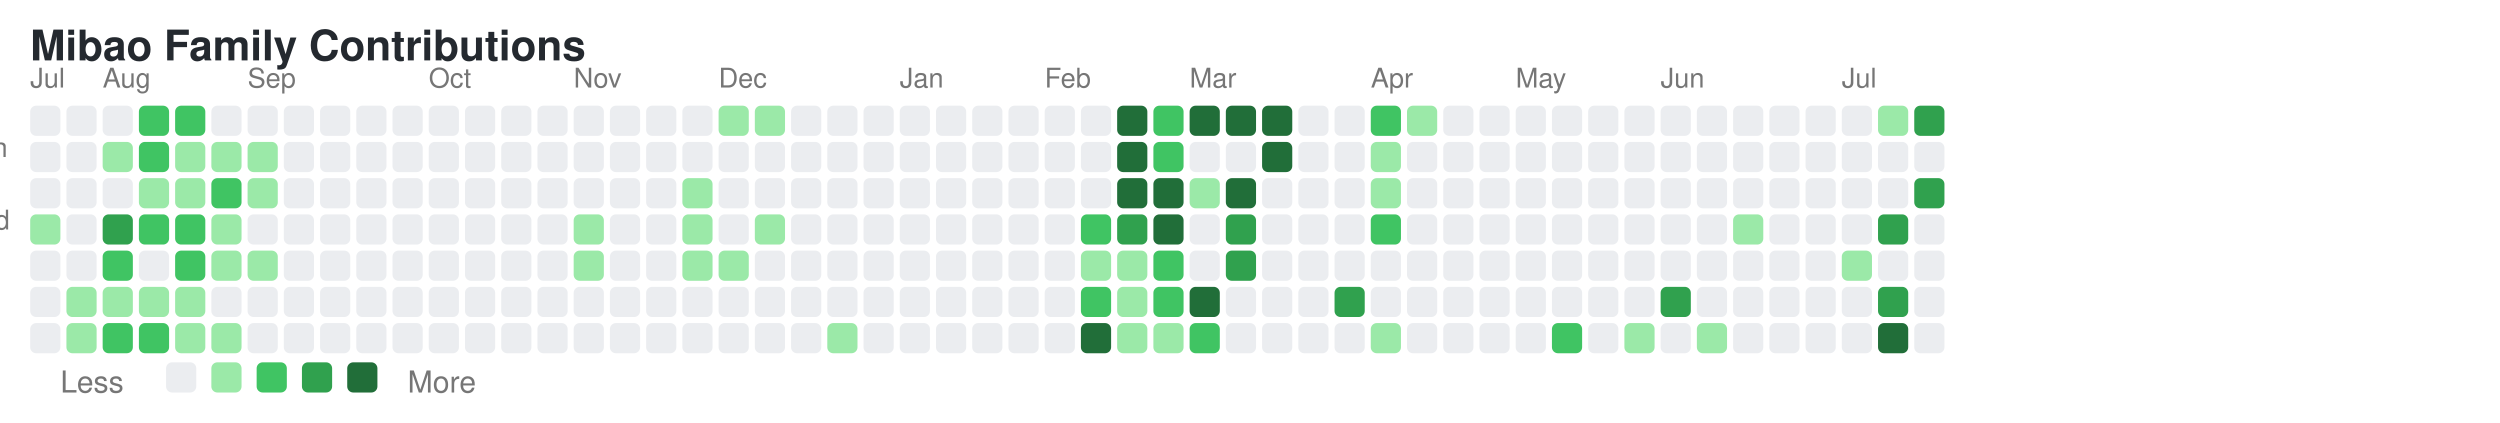
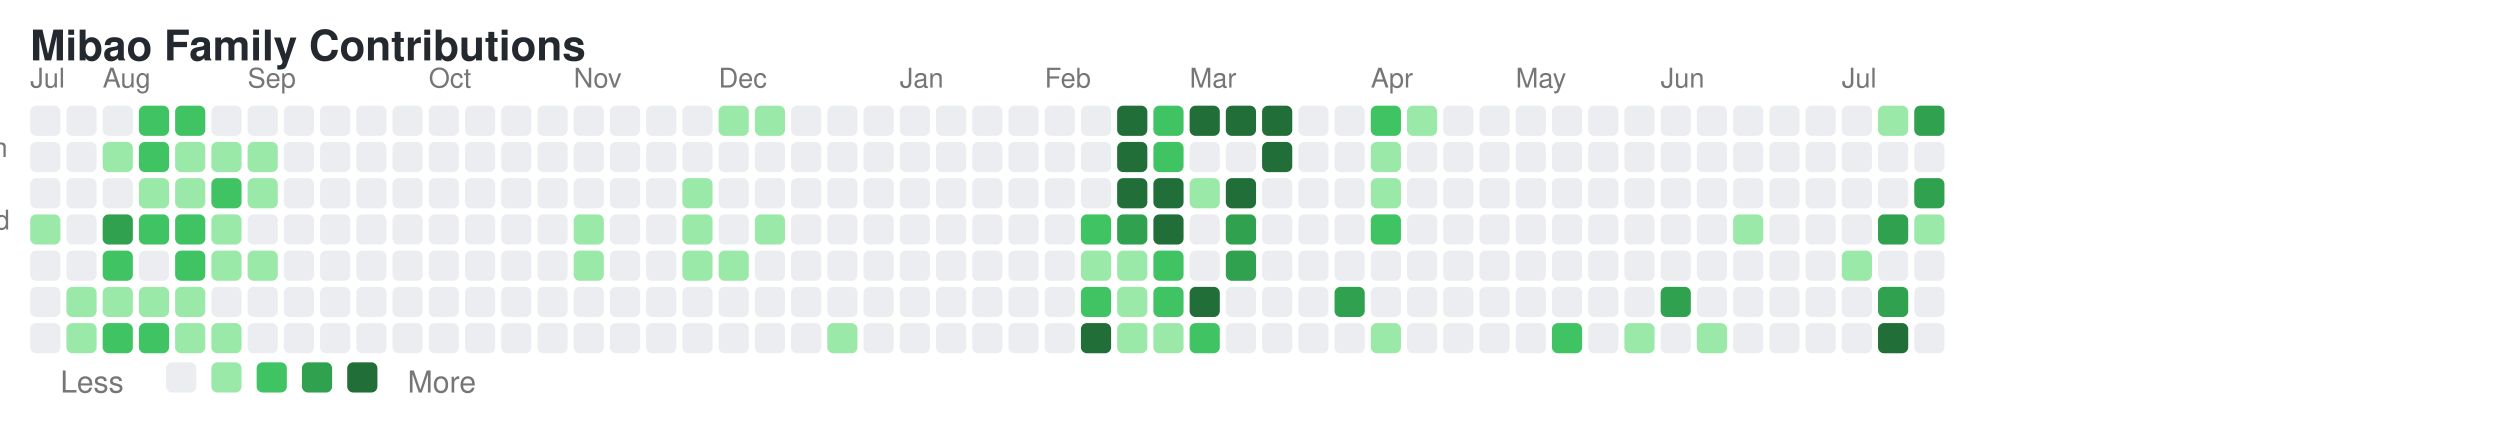
<svg xmlns="http://www.w3.org/2000/svg" width="828" height="140">
  <text x="10" y="20" font-family="-apple-system, BlinkMacSystemFont, Segoe UI, Helvetica, Arial, sans-serif" font-size="14" font-weight="600" fill="#24292f">Mibao Family Contributions</text>
  <g transform="translate(10, 35)">
    <text x="0" y="-6" font-family="-apple-system, BlinkMacSystemFont, Segoe UI, Helvetica, Arial, sans-serif" font-size="9" fill="#767676">Jul</text>
    <text x="24" y="-6" font-family="-apple-system, BlinkMacSystemFont, Segoe UI, Helvetica, Arial, sans-serif" font-size="9" fill="#767676">Aug</text>
    <text x="72" y="-6" font-family="-apple-system, BlinkMacSystemFont, Segoe UI, Helvetica, Arial, sans-serif" font-size="9" fill="#767676">Sep</text>
    <text x="132" y="-6" font-family="-apple-system, BlinkMacSystemFont, Segoe UI, Helvetica, Arial, sans-serif" font-size="9" fill="#767676">Oct</text>
    <text x="180" y="-6" font-family="-apple-system, BlinkMacSystemFont, Segoe UI, Helvetica, Arial, sans-serif" font-size="9" fill="#767676">Nov</text>
    <text x="228" y="-6" font-family="-apple-system, BlinkMacSystemFont, Segoe UI, Helvetica, Arial, sans-serif" font-size="9" fill="#767676">Dec</text>
    <text x="288" y="-6" font-family="-apple-system, BlinkMacSystemFont, Segoe UI, Helvetica, Arial, sans-serif" font-size="9" fill="#767676">Jan</text>
    <text x="336" y="-6" font-family="-apple-system, BlinkMacSystemFont, Segoe UI, Helvetica, Arial, sans-serif" font-size="9" fill="#767676">Feb</text>
    <text x="384" y="-6" font-family="-apple-system, BlinkMacSystemFont, Segoe UI, Helvetica, Arial, sans-serif" font-size="9" fill="#767676">Mar</text>
    <text x="444" y="-6" font-family="-apple-system, BlinkMacSystemFont, Segoe UI, Helvetica, Arial, sans-serif" font-size="9" fill="#767676">Apr</text>
    <text x="492" y="-6" font-family="-apple-system, BlinkMacSystemFont, Segoe UI, Helvetica, Arial, sans-serif" font-size="9" fill="#767676">May</text>
    <text x="540" y="-6" font-family="-apple-system, BlinkMacSystemFont, Segoe UI, Helvetica, Arial, sans-serif" font-size="9" fill="#767676">Jun</text>
    <text x="600" y="-6" font-family="-apple-system, BlinkMacSystemFont, Segoe UI, Helvetica, Arial, sans-serif" font-size="9" fill="#767676">Jul</text>
    <text x="-25" y="17.0" font-family="-apple-system, BlinkMacSystemFont, Segoe UI, Helvetica, Arial, sans-serif" font-size="9" fill="#767676">Mon</text>
    <text x="-25" y="41.0" font-family="-apple-system, BlinkMacSystemFont, Segoe UI, Helvetica, Arial, sans-serif" font-size="9" fill="#767676">Wed</text>
    <text x="-25" y="65.0" font-family="-apple-system, BlinkMacSystemFont, Segoe UI, Helvetica, Arial, sans-serif" font-size="9" fill="#767676">Fri</text>
    <rect x="0" y="0" width="10" height="10" fill="#ebedf0" rx="2" />
    <rect x="0" y="12" width="10" height="10" fill="#ebedf0" rx="2" />
    <rect x="0" y="24" width="10" height="10" fill="#ebedf0" rx="2" />
    <rect x="0" y="36" width="10" height="10" fill="#9be9a8" rx="2" />
    <rect x="0" y="48" width="10" height="10" fill="#ebedf0" rx="2" />
    <rect x="0" y="60" width="10" height="10" fill="#ebedf0" rx="2" />
    <rect x="0" y="72" width="10" height="10" fill="#ebedf0" rx="2" />
    <rect x="12" y="0" width="10" height="10" fill="#ebedf0" rx="2" />
    <rect x="12" y="12" width="10" height="10" fill="#ebedf0" rx="2" />
    <rect x="12" y="24" width="10" height="10" fill="#ebedf0" rx="2" />
    <rect x="12" y="36" width="10" height="10" fill="#ebedf0" rx="2" />
    <rect x="12" y="48" width="10" height="10" fill="#ebedf0" rx="2" />
    <rect x="12" y="60" width="10" height="10" fill="#9be9a8" rx="2" />
    <rect x="12" y="72" width="10" height="10" fill="#9be9a8" rx="2" />
    <rect x="24" y="0" width="10" height="10" fill="#ebedf0" rx="2" />
    <rect x="24" y="12" width="10" height="10" fill="#9be9a8" rx="2" />
    <rect x="24" y="24" width="10" height="10" fill="#ebedf0" rx="2" />
    <rect x="24" y="36" width="10" height="10" fill="#30a14e" rx="2" />
    <rect x="24" y="48" width="10" height="10" fill="#40c463" rx="2" />
    <rect x="24" y="60" width="10" height="10" fill="#9be9a8" rx="2" />
    <rect x="24" y="72" width="10" height="10" fill="#40c463" rx="2" />
    <rect x="36" y="0" width="10" height="10" fill="#40c463" rx="2" />
    <rect x="36" y="12" width="10" height="10" fill="#40c463" rx="2" />
    <rect x="36" y="24" width="10" height="10" fill="#9be9a8" rx="2" />
    <rect x="36" y="36" width="10" height="10" fill="#40c463" rx="2" />
    <rect x="36" y="48" width="10" height="10" fill="#ebedf0" rx="2" />
    <rect x="36" y="60" width="10" height="10" fill="#9be9a8" rx="2" />
    <rect x="36" y="72" width="10" height="10" fill="#40c463" rx="2" />
    <rect x="48" y="0" width="10" height="10" fill="#40c463" rx="2" />
    <rect x="48" y="12" width="10" height="10" fill="#9be9a8" rx="2" />
    <rect x="48" y="24" width="10" height="10" fill="#9be9a8" rx="2" />
    <rect x="48" y="36" width="10" height="10" fill="#40c463" rx="2" />
    <rect x="48" y="48" width="10" height="10" fill="#40c463" rx="2" />
    <rect x="48" y="60" width="10" height="10" fill="#9be9a8" rx="2" />
    <rect x="48" y="72" width="10" height="10" fill="#9be9a8" rx="2" />
    <rect x="60" y="0" width="10" height="10" fill="#ebedf0" rx="2" />
    <rect x="60" y="12" width="10" height="10" fill="#9be9a8" rx="2" />
    <rect x="60" y="24" width="10" height="10" fill="#40c463" rx="2" />
    <rect x="60" y="36" width="10" height="10" fill="#9be9a8" rx="2" />
    <rect x="60" y="48" width="10" height="10" fill="#9be9a8" rx="2" />
    <rect x="60" y="60" width="10" height="10" fill="#ebedf0" rx="2" />
    <rect x="60" y="72" width="10" height="10" fill="#9be9a8" rx="2" />
    <rect x="72" y="0" width="10" height="10" fill="#ebedf0" rx="2" />
    <rect x="72" y="12" width="10" height="10" fill="#9be9a8" rx="2" />
    <rect x="72" y="24" width="10" height="10" fill="#9be9a8" rx="2" />
    <rect x="72" y="36" width="10" height="10" fill="#ebedf0" rx="2" />
    <rect x="72" y="48" width="10" height="10" fill="#9be9a8" rx="2" />
    <rect x="72" y="60" width="10" height="10" fill="#ebedf0" rx="2" />
    <rect x="72" y="72" width="10" height="10" fill="#ebedf0" rx="2" />
    <rect x="84" y="0" width="10" height="10" fill="#ebedf0" rx="2" />
    <rect x="84" y="12" width="10" height="10" fill="#ebedf0" rx="2" />
    <rect x="84" y="24" width="10" height="10" fill="#ebedf0" rx="2" />
    <rect x="84" y="36" width="10" height="10" fill="#ebedf0" rx="2" />
    <rect x="84" y="48" width="10" height="10" fill="#ebedf0" rx="2" />
    <rect x="84" y="60" width="10" height="10" fill="#ebedf0" rx="2" />
    <rect x="84" y="72" width="10" height="10" fill="#ebedf0" rx="2" />
    <rect x="96" y="0" width="10" height="10" fill="#ebedf0" rx="2" />
    <rect x="96" y="12" width="10" height="10" fill="#ebedf0" rx="2" />
    <rect x="96" y="24" width="10" height="10" fill="#ebedf0" rx="2" />
    <rect x="96" y="36" width="10" height="10" fill="#ebedf0" rx="2" />
    <rect x="96" y="48" width="10" height="10" fill="#ebedf0" rx="2" />
    <rect x="96" y="60" width="10" height="10" fill="#ebedf0" rx="2" />
    <rect x="96" y="72" width="10" height="10" fill="#ebedf0" rx="2" />
    <rect x="108" y="0" width="10" height="10" fill="#ebedf0" rx="2" />
    <rect x="108" y="12" width="10" height="10" fill="#ebedf0" rx="2" />
    <rect x="108" y="24" width="10" height="10" fill="#ebedf0" rx="2" />
    <rect x="108" y="36" width="10" height="10" fill="#ebedf0" rx="2" />
    <rect x="108" y="48" width="10" height="10" fill="#ebedf0" rx="2" />
    <rect x="108" y="60" width="10" height="10" fill="#ebedf0" rx="2" />
    <rect x="108" y="72" width="10" height="10" fill="#ebedf0" rx="2" />
    <rect x="120" y="0" width="10" height="10" fill="#ebedf0" rx="2" />
    <rect x="120" y="12" width="10" height="10" fill="#ebedf0" rx="2" />
    <rect x="120" y="24" width="10" height="10" fill="#ebedf0" rx="2" />
    <rect x="120" y="36" width="10" height="10" fill="#ebedf0" rx="2" />
    <rect x="120" y="48" width="10" height="10" fill="#ebedf0" rx="2" />
    <rect x="120" y="60" width="10" height="10" fill="#ebedf0" rx="2" />
    <rect x="120" y="72" width="10" height="10" fill="#ebedf0" rx="2" />
    <rect x="132" y="0" width="10" height="10" fill="#ebedf0" rx="2" />
    <rect x="132" y="12" width="10" height="10" fill="#ebedf0" rx="2" />
    <rect x="132" y="24" width="10" height="10" fill="#ebedf0" rx="2" />
    <rect x="132" y="36" width="10" height="10" fill="#ebedf0" rx="2" />
    <rect x="132" y="48" width="10" height="10" fill="#ebedf0" rx="2" />
    <rect x="132" y="60" width="10" height="10" fill="#ebedf0" rx="2" />
    <rect x="132" y="72" width="10" height="10" fill="#ebedf0" rx="2" />
    <rect x="144" y="0" width="10" height="10" fill="#ebedf0" rx="2" />
    <rect x="144" y="12" width="10" height="10" fill="#ebedf0" rx="2" />
    <rect x="144" y="24" width="10" height="10" fill="#ebedf0" rx="2" />
    <rect x="144" y="36" width="10" height="10" fill="#ebedf0" rx="2" />
    <rect x="144" y="48" width="10" height="10" fill="#ebedf0" rx="2" />
    <rect x="144" y="60" width="10" height="10" fill="#ebedf0" rx="2" />
    <rect x="144" y="72" width="10" height="10" fill="#ebedf0" rx="2" />
    <rect x="156" y="0" width="10" height="10" fill="#ebedf0" rx="2" />
    <rect x="156" y="12" width="10" height="10" fill="#ebedf0" rx="2" />
    <rect x="156" y="24" width="10" height="10" fill="#ebedf0" rx="2" />
    <rect x="156" y="36" width="10" height="10" fill="#ebedf0" rx="2" />
    <rect x="156" y="48" width="10" height="10" fill="#ebedf0" rx="2" />
    <rect x="156" y="60" width="10" height="10" fill="#ebedf0" rx="2" />
    <rect x="156" y="72" width="10" height="10" fill="#ebedf0" rx="2" />
    <rect x="168" y="0" width="10" height="10" fill="#ebedf0" rx="2" />
    <rect x="168" y="12" width="10" height="10" fill="#ebedf0" rx="2" />
    <rect x="168" y="24" width="10" height="10" fill="#ebedf0" rx="2" />
    <rect x="168" y="36" width="10" height="10" fill="#ebedf0" rx="2" />
    <rect x="168" y="48" width="10" height="10" fill="#ebedf0" rx="2" />
    <rect x="168" y="60" width="10" height="10" fill="#ebedf0" rx="2" />
    <rect x="168" y="72" width="10" height="10" fill="#ebedf0" rx="2" />
    <rect x="180" y="0" width="10" height="10" fill="#ebedf0" rx="2" />
    <rect x="180" y="12" width="10" height="10" fill="#ebedf0" rx="2" />
    <rect x="180" y="24" width="10" height="10" fill="#ebedf0" rx="2" />
    <rect x="180" y="36" width="10" height="10" fill="#9be9a8" rx="2" />
    <rect x="180" y="48" width="10" height="10" fill="#9be9a8" rx="2" />
    <rect x="180" y="60" width="10" height="10" fill="#ebedf0" rx="2" />
    <rect x="180" y="72" width="10" height="10" fill="#ebedf0" rx="2" />
    <rect x="192" y="0" width="10" height="10" fill="#ebedf0" rx="2" />
    <rect x="192" y="12" width="10" height="10" fill="#ebedf0" rx="2" />
    <rect x="192" y="24" width="10" height="10" fill="#ebedf0" rx="2" />
    <rect x="192" y="36" width="10" height="10" fill="#ebedf0" rx="2" />
    <rect x="192" y="48" width="10" height="10" fill="#ebedf0" rx="2" />
    <rect x="192" y="60" width="10" height="10" fill="#ebedf0" rx="2" />
    <rect x="192" y="72" width="10" height="10" fill="#ebedf0" rx="2" />
    <rect x="204" y="0" width="10" height="10" fill="#ebedf0" rx="2" />
    <rect x="204" y="12" width="10" height="10" fill="#ebedf0" rx="2" />
    <rect x="204" y="24" width="10" height="10" fill="#ebedf0" rx="2" />
    <rect x="204" y="36" width="10" height="10" fill="#ebedf0" rx="2" />
    <rect x="204" y="48" width="10" height="10" fill="#ebedf0" rx="2" />
    <rect x="204" y="60" width="10" height="10" fill="#ebedf0" rx="2" />
    <rect x="204" y="72" width="10" height="10" fill="#ebedf0" rx="2" />
    <rect x="216" y="0" width="10" height="10" fill="#ebedf0" rx="2" />
    <rect x="216" y="12" width="10" height="10" fill="#ebedf0" rx="2" />
    <rect x="216" y="24" width="10" height="10" fill="#9be9a8" rx="2" />
    <rect x="216" y="36" width="10" height="10" fill="#9be9a8" rx="2" />
    <rect x="216" y="48" width="10" height="10" fill="#9be9a8" rx="2" />
    <rect x="216" y="60" width="10" height="10" fill="#ebedf0" rx="2" />
    <rect x="216" y="72" width="10" height="10" fill="#ebedf0" rx="2" />
    <rect x="228" y="0" width="10" height="10" fill="#9be9a8" rx="2" />
    <rect x="228" y="12" width="10" height="10" fill="#ebedf0" rx="2" />
    <rect x="228" y="24" width="10" height="10" fill="#ebedf0" rx="2" />
    <rect x="228" y="36" width="10" height="10" fill="#ebedf0" rx="2" />
    <rect x="228" y="48" width="10" height="10" fill="#9be9a8" rx="2" />
    <rect x="228" y="60" width="10" height="10" fill="#ebedf0" rx="2" />
    <rect x="228" y="72" width="10" height="10" fill="#ebedf0" rx="2" />
    <rect x="240" y="0" width="10" height="10" fill="#9be9a8" rx="2" />
    <rect x="240" y="12" width="10" height="10" fill="#ebedf0" rx="2" />
    <rect x="240" y="24" width="10" height="10" fill="#ebedf0" rx="2" />
    <rect x="240" y="36" width="10" height="10" fill="#9be9a8" rx="2" />
    <rect x="240" y="48" width="10" height="10" fill="#ebedf0" rx="2" />
    <rect x="240" y="60" width="10" height="10" fill="#ebedf0" rx="2" />
    <rect x="240" y="72" width="10" height="10" fill="#ebedf0" rx="2" />
    <rect x="252" y="0" width="10" height="10" fill="#ebedf0" rx="2" />
    <rect x="252" y="12" width="10" height="10" fill="#ebedf0" rx="2" />
    <rect x="252" y="24" width="10" height="10" fill="#ebedf0" rx="2" />
    <rect x="252" y="36" width="10" height="10" fill="#ebedf0" rx="2" />
    <rect x="252" y="48" width="10" height="10" fill="#ebedf0" rx="2" />
    <rect x="252" y="60" width="10" height="10" fill="#ebedf0" rx="2" />
    <rect x="252" y="72" width="10" height="10" fill="#ebedf0" rx="2" />
    <rect x="264" y="0" width="10" height="10" fill="#ebedf0" rx="2" />
    <rect x="264" y="12" width="10" height="10" fill="#ebedf0" rx="2" />
    <rect x="264" y="24" width="10" height="10" fill="#ebedf0" rx="2" />
    <rect x="264" y="36" width="10" height="10" fill="#ebedf0" rx="2" />
    <rect x="264" y="48" width="10" height="10" fill="#ebedf0" rx="2" />
    <rect x="264" y="60" width="10" height="10" fill="#ebedf0" rx="2" />
    <rect x="264" y="72" width="10" height="10" fill="#9be9a8" rx="2" />
    <rect x="276" y="0" width="10" height="10" fill="#ebedf0" rx="2" />
    <rect x="276" y="12" width="10" height="10" fill="#ebedf0" rx="2" />
    <rect x="276" y="24" width="10" height="10" fill="#ebedf0" rx="2" />
    <rect x="276" y="36" width="10" height="10" fill="#ebedf0" rx="2" />
    <rect x="276" y="48" width="10" height="10" fill="#ebedf0" rx="2" />
    <rect x="276" y="60" width="10" height="10" fill="#ebedf0" rx="2" />
    <rect x="276" y="72" width="10" height="10" fill="#ebedf0" rx="2" />
    <rect x="288" y="0" width="10" height="10" fill="#ebedf0" rx="2" />
    <rect x="288" y="12" width="10" height="10" fill="#ebedf0" rx="2" />
    <rect x="288" y="24" width="10" height="10" fill="#ebedf0" rx="2" />
    <rect x="288" y="36" width="10" height="10" fill="#ebedf0" rx="2" />
    <rect x="288" y="48" width="10" height="10" fill="#ebedf0" rx="2" />
    <rect x="288" y="60" width="10" height="10" fill="#ebedf0" rx="2" />
    <rect x="288" y="72" width="10" height="10" fill="#ebedf0" rx="2" />
    <rect x="300" y="0" width="10" height="10" fill="#ebedf0" rx="2" />
    <rect x="300" y="12" width="10" height="10" fill="#ebedf0" rx="2" />
    <rect x="300" y="24" width="10" height="10" fill="#ebedf0" rx="2" />
    <rect x="300" y="36" width="10" height="10" fill="#ebedf0" rx="2" />
    <rect x="300" y="48" width="10" height="10" fill="#ebedf0" rx="2" />
    <rect x="300" y="60" width="10" height="10" fill="#ebedf0" rx="2" />
    <rect x="300" y="72" width="10" height="10" fill="#ebedf0" rx="2" />
    <rect x="312" y="0" width="10" height="10" fill="#ebedf0" rx="2" />
    <rect x="312" y="12" width="10" height="10" fill="#ebedf0" rx="2" />
    <rect x="312" y="24" width="10" height="10" fill="#ebedf0" rx="2" />
    <rect x="312" y="36" width="10" height="10" fill="#ebedf0" rx="2" />
    <rect x="312" y="48" width="10" height="10" fill="#ebedf0" rx="2" />
    <rect x="312" y="60" width="10" height="10" fill="#ebedf0" rx="2" />
    <rect x="312" y="72" width="10" height="10" fill="#ebedf0" rx="2" />
    <rect x="324" y="0" width="10" height="10" fill="#ebedf0" rx="2" />
    <rect x="324" y="12" width="10" height="10" fill="#ebedf0" rx="2" />
    <rect x="324" y="24" width="10" height="10" fill="#ebedf0" rx="2" />
    <rect x="324" y="36" width="10" height="10" fill="#ebedf0" rx="2" />
    <rect x="324" y="48" width="10" height="10" fill="#ebedf0" rx="2" />
    <rect x="324" y="60" width="10" height="10" fill="#ebedf0" rx="2" />
    <rect x="324" y="72" width="10" height="10" fill="#ebedf0" rx="2" />
    <rect x="336" y="0" width="10" height="10" fill="#ebedf0" rx="2" />
    <rect x="336" y="12" width="10" height="10" fill="#ebedf0" rx="2" />
    <rect x="336" y="24" width="10" height="10" fill="#ebedf0" rx="2" />
    <rect x="336" y="36" width="10" height="10" fill="#ebedf0" rx="2" />
    <rect x="336" y="48" width="10" height="10" fill="#ebedf0" rx="2" />
    <rect x="336" y="60" width="10" height="10" fill="#ebedf0" rx="2" />
    <rect x="336" y="72" width="10" height="10" fill="#ebedf0" rx="2" />
    <rect x="348" y="0" width="10" height="10" fill="#ebedf0" rx="2" />
    <rect x="348" y="12" width="10" height="10" fill="#ebedf0" rx="2" />
    <rect x="348" y="24" width="10" height="10" fill="#ebedf0" rx="2" />
    <rect x="348" y="36" width="10" height="10" fill="#40c463" rx="2" />
    <rect x="348" y="48" width="10" height="10" fill="#9be9a8" rx="2" />
    <rect x="348" y="60" width="10" height="10" fill="#40c463" rx="2" />
    <rect x="348" y="72" width="10" height="10" fill="#216e39" rx="2" />
    <rect x="360" y="0" width="10" height="10" fill="#216e39" rx="2" />
    <rect x="360" y="12" width="10" height="10" fill="#216e39" rx="2" />
    <rect x="360" y="24" width="10" height="10" fill="#216e39" rx="2" />
    <rect x="360" y="36" width="10" height="10" fill="#30a14e" rx="2" />
    <rect x="360" y="48" width="10" height="10" fill="#9be9a8" rx="2" />
    <rect x="360" y="60" width="10" height="10" fill="#9be9a8" rx="2" />
    <rect x="360" y="72" width="10" height="10" fill="#9be9a8" rx="2" />
    <rect x="372" y="0" width="10" height="10" fill="#40c463" rx="2" />
    <rect x="372" y="12" width="10" height="10" fill="#40c463" rx="2" />
    <rect x="372" y="24" width="10" height="10" fill="#216e39" rx="2" />
    <rect x="372" y="36" width="10" height="10" fill="#216e39" rx="2" />
    <rect x="372" y="48" width="10" height="10" fill="#40c463" rx="2" />
    <rect x="372" y="60" width="10" height="10" fill="#40c463" rx="2" />
    <rect x="372" y="72" width="10" height="10" fill="#9be9a8" rx="2" />
    <rect x="384" y="0" width="10" height="10" fill="#216e39" rx="2" />
    <rect x="384" y="12" width="10" height="10" fill="#ebedf0" rx="2" />
    <rect x="384" y="24" width="10" height="10" fill="#9be9a8" rx="2" />
    <rect x="384" y="36" width="10" height="10" fill="#ebedf0" rx="2" />
    <rect x="384" y="48" width="10" height="10" fill="#ebedf0" rx="2" />
    <rect x="384" y="60" width="10" height="10" fill="#216e39" rx="2" />
    <rect x="384" y="72" width="10" height="10" fill="#40c463" rx="2" />
    <rect x="396" y="0" width="10" height="10" fill="#216e39" rx="2" />
    <rect x="396" y="12" width="10" height="10" fill="#ebedf0" rx="2" />
    <rect x="396" y="24" width="10" height="10" fill="#216e39" rx="2" />
    <rect x="396" y="36" width="10" height="10" fill="#30a14e" rx="2" />
    <rect x="396" y="48" width="10" height="10" fill="#30a14e" rx="2" />
    <rect x="396" y="60" width="10" height="10" fill="#ebedf0" rx="2" />
    <rect x="396" y="72" width="10" height="10" fill="#ebedf0" rx="2" />
    <rect x="408" y="0" width="10" height="10" fill="#216e39" rx="2" />
    <rect x="408" y="12" width="10" height="10" fill="#216e39" rx="2" />
    <rect x="408" y="24" width="10" height="10" fill="#ebedf0" rx="2" />
    <rect x="408" y="36" width="10" height="10" fill="#ebedf0" rx="2" />
    <rect x="408" y="48" width="10" height="10" fill="#ebedf0" rx="2" />
    <rect x="408" y="60" width="10" height="10" fill="#ebedf0" rx="2" />
    <rect x="408" y="72" width="10" height="10" fill="#ebedf0" rx="2" />
    <rect x="420" y="0" width="10" height="10" fill="#ebedf0" rx="2" />
    <rect x="420" y="12" width="10" height="10" fill="#ebedf0" rx="2" />
    <rect x="420" y="24" width="10" height="10" fill="#ebedf0" rx="2" />
    <rect x="420" y="36" width="10" height="10" fill="#ebedf0" rx="2" />
    <rect x="420" y="48" width="10" height="10" fill="#ebedf0" rx="2" />
    <rect x="420" y="60" width="10" height="10" fill="#ebedf0" rx="2" />
    <rect x="420" y="72" width="10" height="10" fill="#ebedf0" rx="2" />
    <rect x="432" y="0" width="10" height="10" fill="#ebedf0" rx="2" />
    <rect x="432" y="12" width="10" height="10" fill="#ebedf0" rx="2" />
    <rect x="432" y="24" width="10" height="10" fill="#ebedf0" rx="2" />
    <rect x="432" y="36" width="10" height="10" fill="#ebedf0" rx="2" />
    <rect x="432" y="48" width="10" height="10" fill="#ebedf0" rx="2" />
    <rect x="432" y="60" width="10" height="10" fill="#30a14e" rx="2" />
    <rect x="432" y="72" width="10" height="10" fill="#ebedf0" rx="2" />
    <rect x="444" y="0" width="10" height="10" fill="#40c463" rx="2" />
    <rect x="444" y="12" width="10" height="10" fill="#9be9a8" rx="2" />
    <rect x="444" y="24" width="10" height="10" fill="#9be9a8" rx="2" />
    <rect x="444" y="36" width="10" height="10" fill="#40c463" rx="2" />
    <rect x="444" y="48" width="10" height="10" fill="#ebedf0" rx="2" />
    <rect x="444" y="60" width="10" height="10" fill="#ebedf0" rx="2" />
    <rect x="444" y="72" width="10" height="10" fill="#9be9a8" rx="2" />
    <rect x="456" y="0" width="10" height="10" fill="#9be9a8" rx="2" />
    <rect x="456" y="12" width="10" height="10" fill="#ebedf0" rx="2" />
    <rect x="456" y="24" width="10" height="10" fill="#ebedf0" rx="2" />
    <rect x="456" y="36" width="10" height="10" fill="#ebedf0" rx="2" />
    <rect x="456" y="48" width="10" height="10" fill="#ebedf0" rx="2" />
    <rect x="456" y="60" width="10" height="10" fill="#ebedf0" rx="2" />
    <rect x="456" y="72" width="10" height="10" fill="#ebedf0" rx="2" />
    <rect x="468" y="0" width="10" height="10" fill="#ebedf0" rx="2" />
    <rect x="468" y="12" width="10" height="10" fill="#ebedf0" rx="2" />
    <rect x="468" y="24" width="10" height="10" fill="#ebedf0" rx="2" />
    <rect x="468" y="36" width="10" height="10" fill="#ebedf0" rx="2" />
    <rect x="468" y="48" width="10" height="10" fill="#ebedf0" rx="2" />
    <rect x="468" y="60" width="10" height="10" fill="#ebedf0" rx="2" />
    <rect x="468" y="72" width="10" height="10" fill="#ebedf0" rx="2" />
    <rect x="480" y="0" width="10" height="10" fill="#ebedf0" rx="2" />
    <rect x="480" y="12" width="10" height="10" fill="#ebedf0" rx="2" />
    <rect x="480" y="24" width="10" height="10" fill="#ebedf0" rx="2" />
    <rect x="480" y="36" width="10" height="10" fill="#ebedf0" rx="2" />
    <rect x="480" y="48" width="10" height="10" fill="#ebedf0" rx="2" />
    <rect x="480" y="60" width="10" height="10" fill="#ebedf0" rx="2" />
    <rect x="480" y="72" width="10" height="10" fill="#ebedf0" rx="2" />
    <rect x="492" y="0" width="10" height="10" fill="#ebedf0" rx="2" />
    <rect x="492" y="12" width="10" height="10" fill="#ebedf0" rx="2" />
    <rect x="492" y="24" width="10" height="10" fill="#ebedf0" rx="2" />
    <rect x="492" y="36" width="10" height="10" fill="#ebedf0" rx="2" />
    <rect x="492" y="48" width="10" height="10" fill="#ebedf0" rx="2" />
    <rect x="492" y="60" width="10" height="10" fill="#ebedf0" rx="2" />
    <rect x="492" y="72" width="10" height="10" fill="#ebedf0" rx="2" />
    <rect x="504" y="0" width="10" height="10" fill="#ebedf0" rx="2" />
    <rect x="504" y="12" width="10" height="10" fill="#ebedf0" rx="2" />
    <rect x="504" y="24" width="10" height="10" fill="#ebedf0" rx="2" />
    <rect x="504" y="36" width="10" height="10" fill="#ebedf0" rx="2" />
    <rect x="504" y="48" width="10" height="10" fill="#ebedf0" rx="2" />
    <rect x="504" y="60" width="10" height="10" fill="#ebedf0" rx="2" />
    <rect x="504" y="72" width="10" height="10" fill="#40c463" rx="2" />
    <rect x="516" y="0" width="10" height="10" fill="#ebedf0" rx="2" />
    <rect x="516" y="12" width="10" height="10" fill="#ebedf0" rx="2" />
    <rect x="516" y="24" width="10" height="10" fill="#ebedf0" rx="2" />
    <rect x="516" y="36" width="10" height="10" fill="#ebedf0" rx="2" />
    <rect x="516" y="48" width="10" height="10" fill="#ebedf0" rx="2" />
    <rect x="516" y="60" width="10" height="10" fill="#ebedf0" rx="2" />
    <rect x="516" y="72" width="10" height="10" fill="#ebedf0" rx="2" />
    <rect x="528" y="0" width="10" height="10" fill="#ebedf0" rx="2" />
    <rect x="528" y="12" width="10" height="10" fill="#ebedf0" rx="2" />
    <rect x="528" y="24" width="10" height="10" fill="#ebedf0" rx="2" />
    <rect x="528" y="36" width="10" height="10" fill="#ebedf0" rx="2" />
    <rect x="528" y="48" width="10" height="10" fill="#ebedf0" rx="2" />
    <rect x="528" y="60" width="10" height="10" fill="#ebedf0" rx="2" />
    <rect x="528" y="72" width="10" height="10" fill="#9be9a8" rx="2" />
    <rect x="540" y="0" width="10" height="10" fill="#ebedf0" rx="2" />
    <rect x="540" y="12" width="10" height="10" fill="#ebedf0" rx="2" />
    <rect x="540" y="24" width="10" height="10" fill="#ebedf0" rx="2" />
    <rect x="540" y="36" width="10" height="10" fill="#ebedf0" rx="2" />
    <rect x="540" y="48" width="10" height="10" fill="#ebedf0" rx="2" />
    <rect x="540" y="60" width="10" height="10" fill="#30a14e" rx="2" />
    <rect x="540" y="72" width="10" height="10" fill="#ebedf0" rx="2" />
    <rect x="552" y="0" width="10" height="10" fill="#ebedf0" rx="2" />
    <rect x="552" y="12" width="10" height="10" fill="#ebedf0" rx="2" />
    <rect x="552" y="24" width="10" height="10" fill="#ebedf0" rx="2" />
    <rect x="552" y="36" width="10" height="10" fill="#ebedf0" rx="2" />
    <rect x="552" y="48" width="10" height="10" fill="#ebedf0" rx="2" />
    <rect x="552" y="60" width="10" height="10" fill="#ebedf0" rx="2" />
    <rect x="552" y="72" width="10" height="10" fill="#9be9a8" rx="2" />
    <rect x="564" y="0" width="10" height="10" fill="#ebedf0" rx="2" />
    <rect x="564" y="12" width="10" height="10" fill="#ebedf0" rx="2" />
    <rect x="564" y="24" width="10" height="10" fill="#ebedf0" rx="2" />
    <rect x="564" y="36" width="10" height="10" fill="#9be9a8" rx="2" />
    <rect x="564" y="48" width="10" height="10" fill="#ebedf0" rx="2" />
    <rect x="564" y="60" width="10" height="10" fill="#ebedf0" rx="2" />
    <rect x="564" y="72" width="10" height="10" fill="#ebedf0" rx="2" />
    <rect x="576" y="0" width="10" height="10" fill="#ebedf0" rx="2" />
    <rect x="576" y="12" width="10" height="10" fill="#ebedf0" rx="2" />
    <rect x="576" y="24" width="10" height="10" fill="#ebedf0" rx="2" />
    <rect x="576" y="36" width="10" height="10" fill="#ebedf0" rx="2" />
    <rect x="576" y="48" width="10" height="10" fill="#ebedf0" rx="2" />
    <rect x="576" y="60" width="10" height="10" fill="#ebedf0" rx="2" />
    <rect x="576" y="72" width="10" height="10" fill="#ebedf0" rx="2" />
    <rect x="588" y="0" width="10" height="10" fill="#ebedf0" rx="2" />
    <rect x="588" y="12" width="10" height="10" fill="#ebedf0" rx="2" />
    <rect x="588" y="24" width="10" height="10" fill="#ebedf0" rx="2" />
    <rect x="588" y="36" width="10" height="10" fill="#ebedf0" rx="2" />
    <rect x="588" y="48" width="10" height="10" fill="#ebedf0" rx="2" />
    <rect x="588" y="60" width="10" height="10" fill="#ebedf0" rx="2" />
    <rect x="588" y="72" width="10" height="10" fill="#ebedf0" rx="2" />
    <rect x="600" y="0" width="10" height="10" fill="#ebedf0" rx="2" />
    <rect x="600" y="12" width="10" height="10" fill="#ebedf0" rx="2" />
    <rect x="600" y="24" width="10" height="10" fill="#ebedf0" rx="2" />
    <rect x="600" y="36" width="10" height="10" fill="#ebedf0" rx="2" />
    <rect x="600" y="48" width="10" height="10" fill="#9be9a8" rx="2" />
    <rect x="600" y="60" width="10" height="10" fill="#ebedf0" rx="2" />
    <rect x="600" y="72" width="10" height="10" fill="#ebedf0" rx="2" />
    <rect x="612" y="0" width="10" height="10" fill="#9be9a8" rx="2" />
    <rect x="612" y="12" width="10" height="10" fill="#ebedf0" rx="2" />
    <rect x="612" y="24" width="10" height="10" fill="#ebedf0" rx="2" />
    <rect x="612" y="36" width="10" height="10" fill="#30a14e" rx="2" />
    <rect x="612" y="48" width="10" height="10" fill="#ebedf0" rx="2" />
    <rect x="612" y="60" width="10" height="10" fill="#30a14e" rx="2" />
    <rect x="612" y="72" width="10" height="10" fill="#216e39" rx="2" />
    <rect x="624" y="0" width="10" height="10" fill="#30a14e" rx="2" />
    <rect x="624" y="12" width="10" height="10" fill="#ebedf0" rx="2" />
    <rect x="624" y="24" width="10" height="10" fill="#30a14e" rx="2" />
-     <rect x="624" y="36" width="10" height="10" fill="#ebedf0" rx="2" />
+     <rect x="624" y="36" width="10" height="10" fill="#9be9a8" rx="2" />
    <rect x="624" y="48" width="10" height="10" fill="#ebedf0" rx="2" />
    <rect x="624" y="60" width="10" height="10" fill="#ebedf0" rx="2" />
    <rect x="624" y="72" width="10" height="10" fill="#ebedf0" rx="2" />
    <text x="10" y="95" font-family="-apple-system, BlinkMacSystemFont, Segoe UI, Helvetica, Arial, sans-serif" font-size="10" fill="#767676">Less</text>
    <rect x="45" y="85" width="10" height="10" fill="#ebedf0" rx="2" />
    <rect x="60" y="85" width="10" height="10" fill="#9be9a8" rx="2" />
    <rect x="75" y="85" width="10" height="10" fill="#40c463" rx="2" />
    <rect x="90" y="85" width="10" height="10" fill="#30a14e" rx="2" />
    <rect x="105" y="85" width="10" height="10" fill="#216e39" rx="2" />
    <text x="125" y="95" font-family="-apple-system, BlinkMacSystemFont, Segoe UI, Helvetica, Arial, sans-serif" font-size="10" fill="#767676">More</text>
  </g>
</svg>
